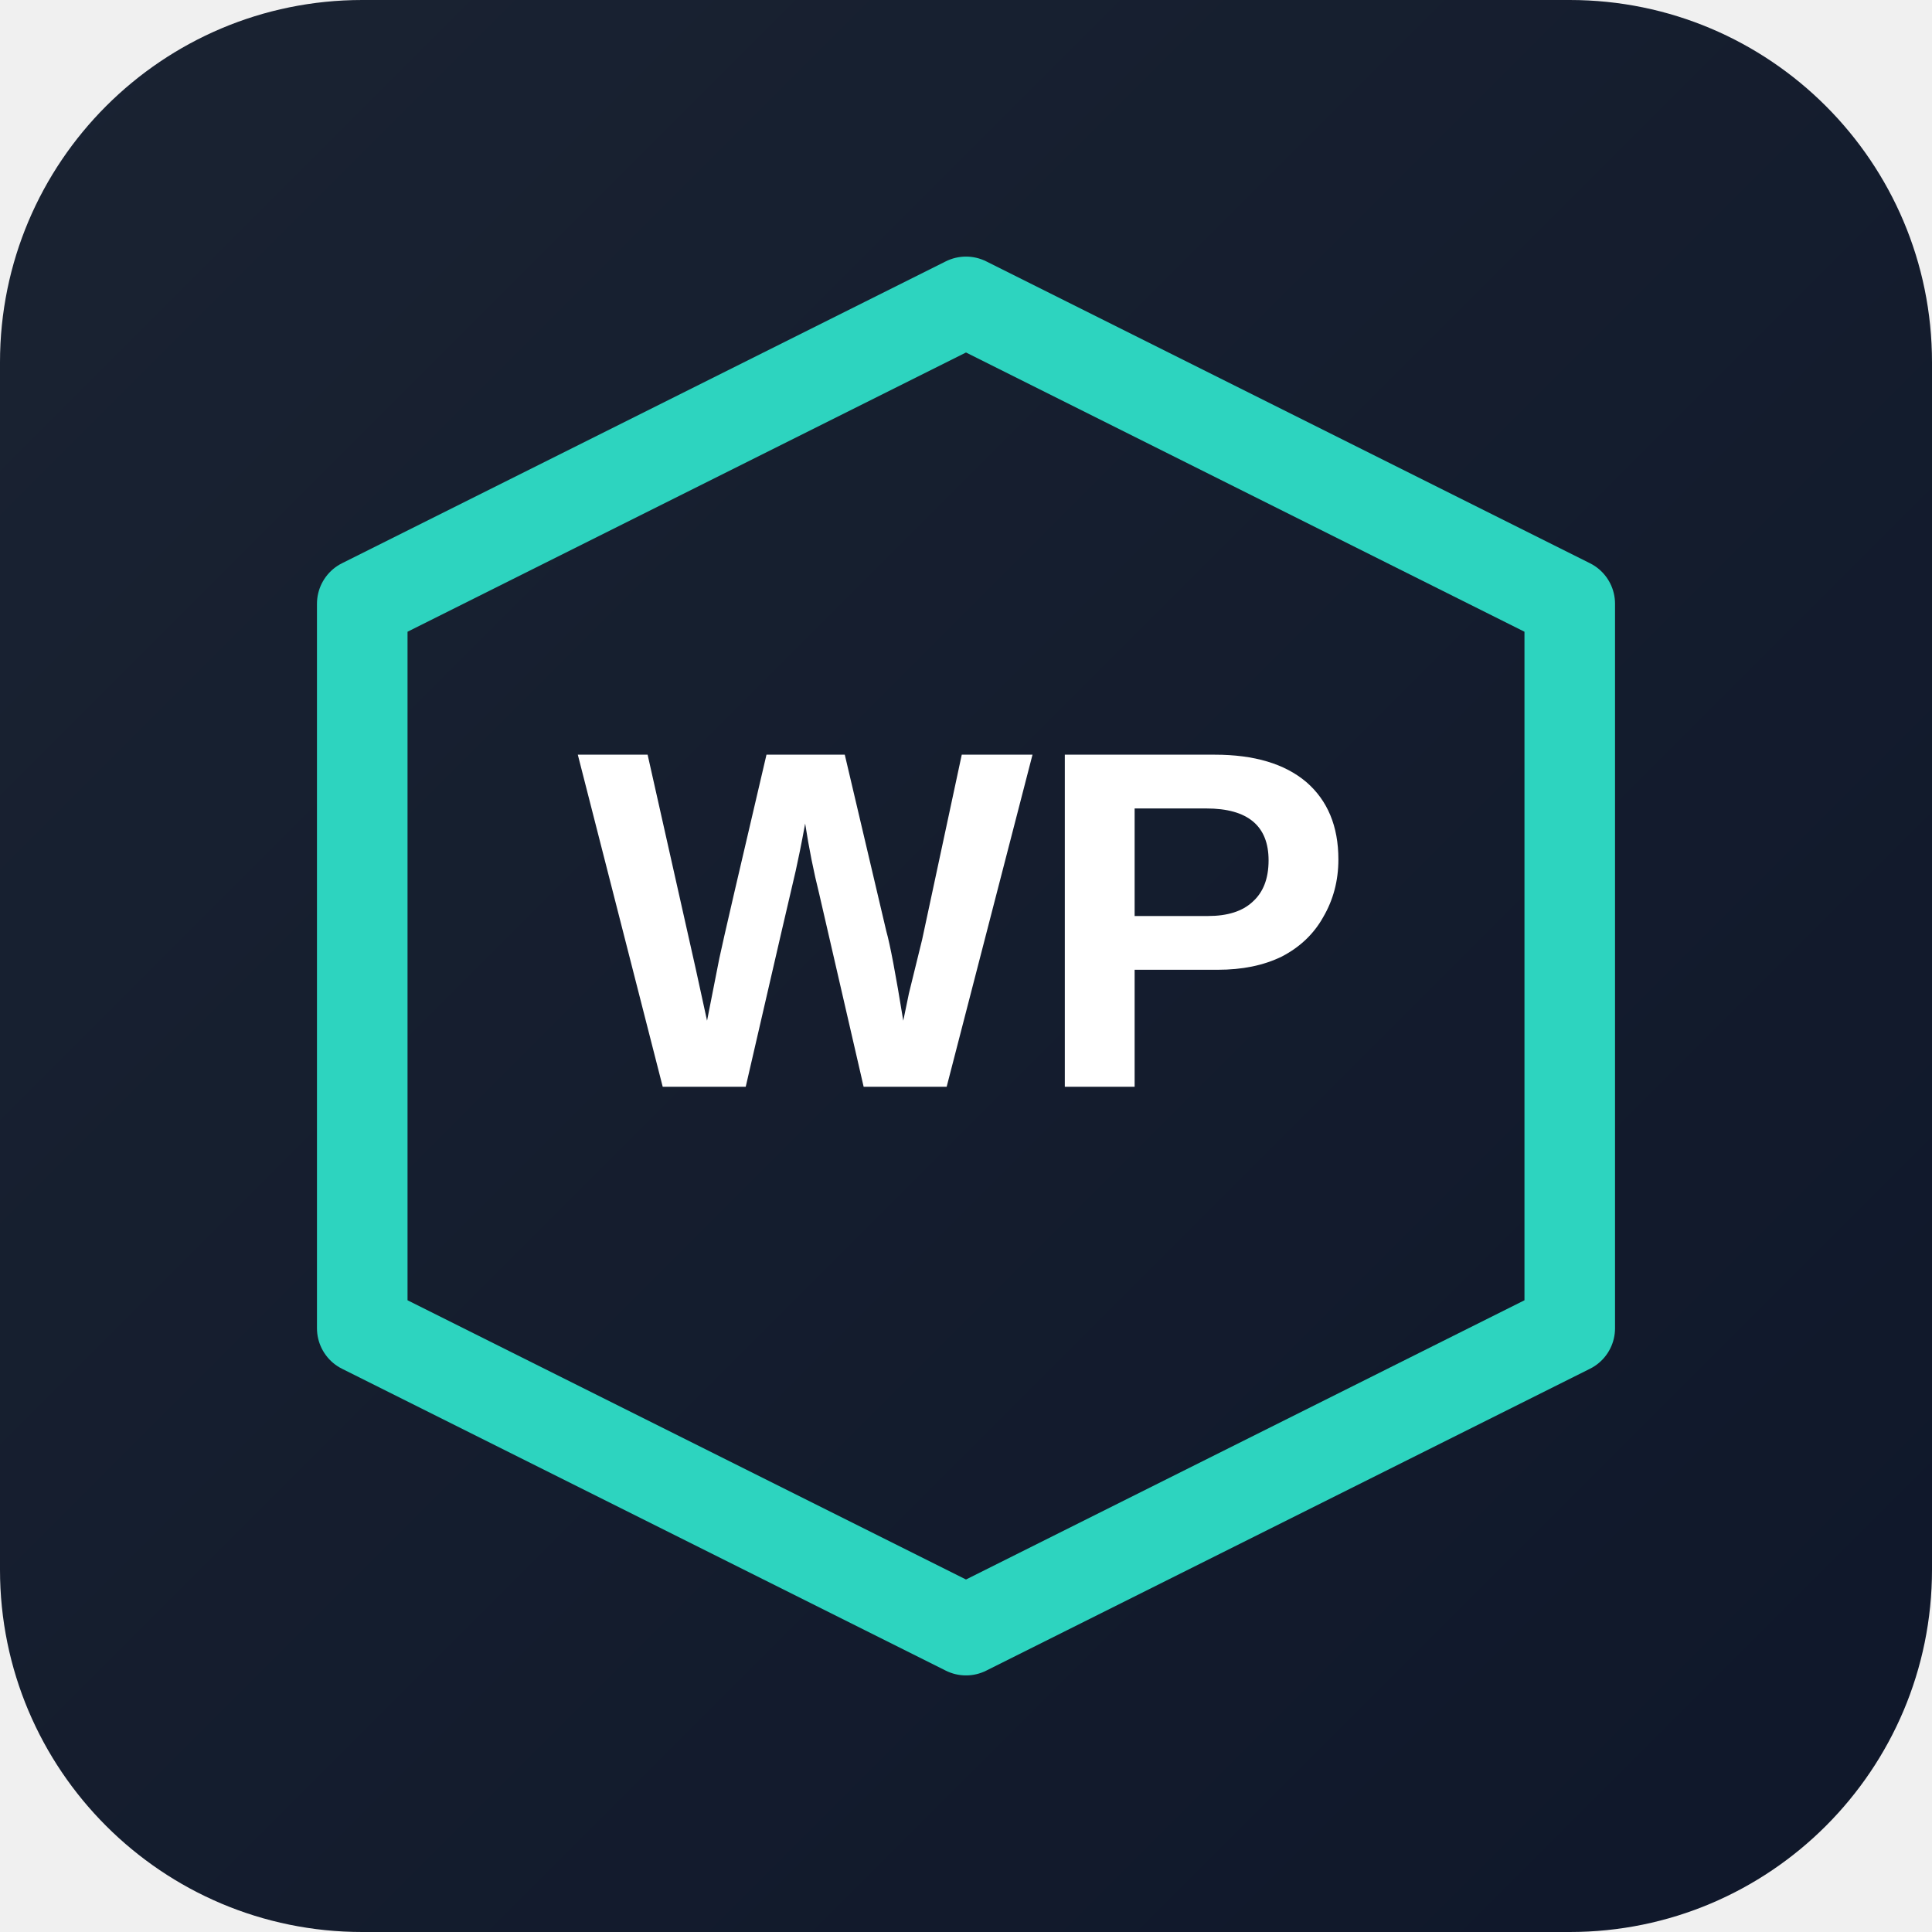
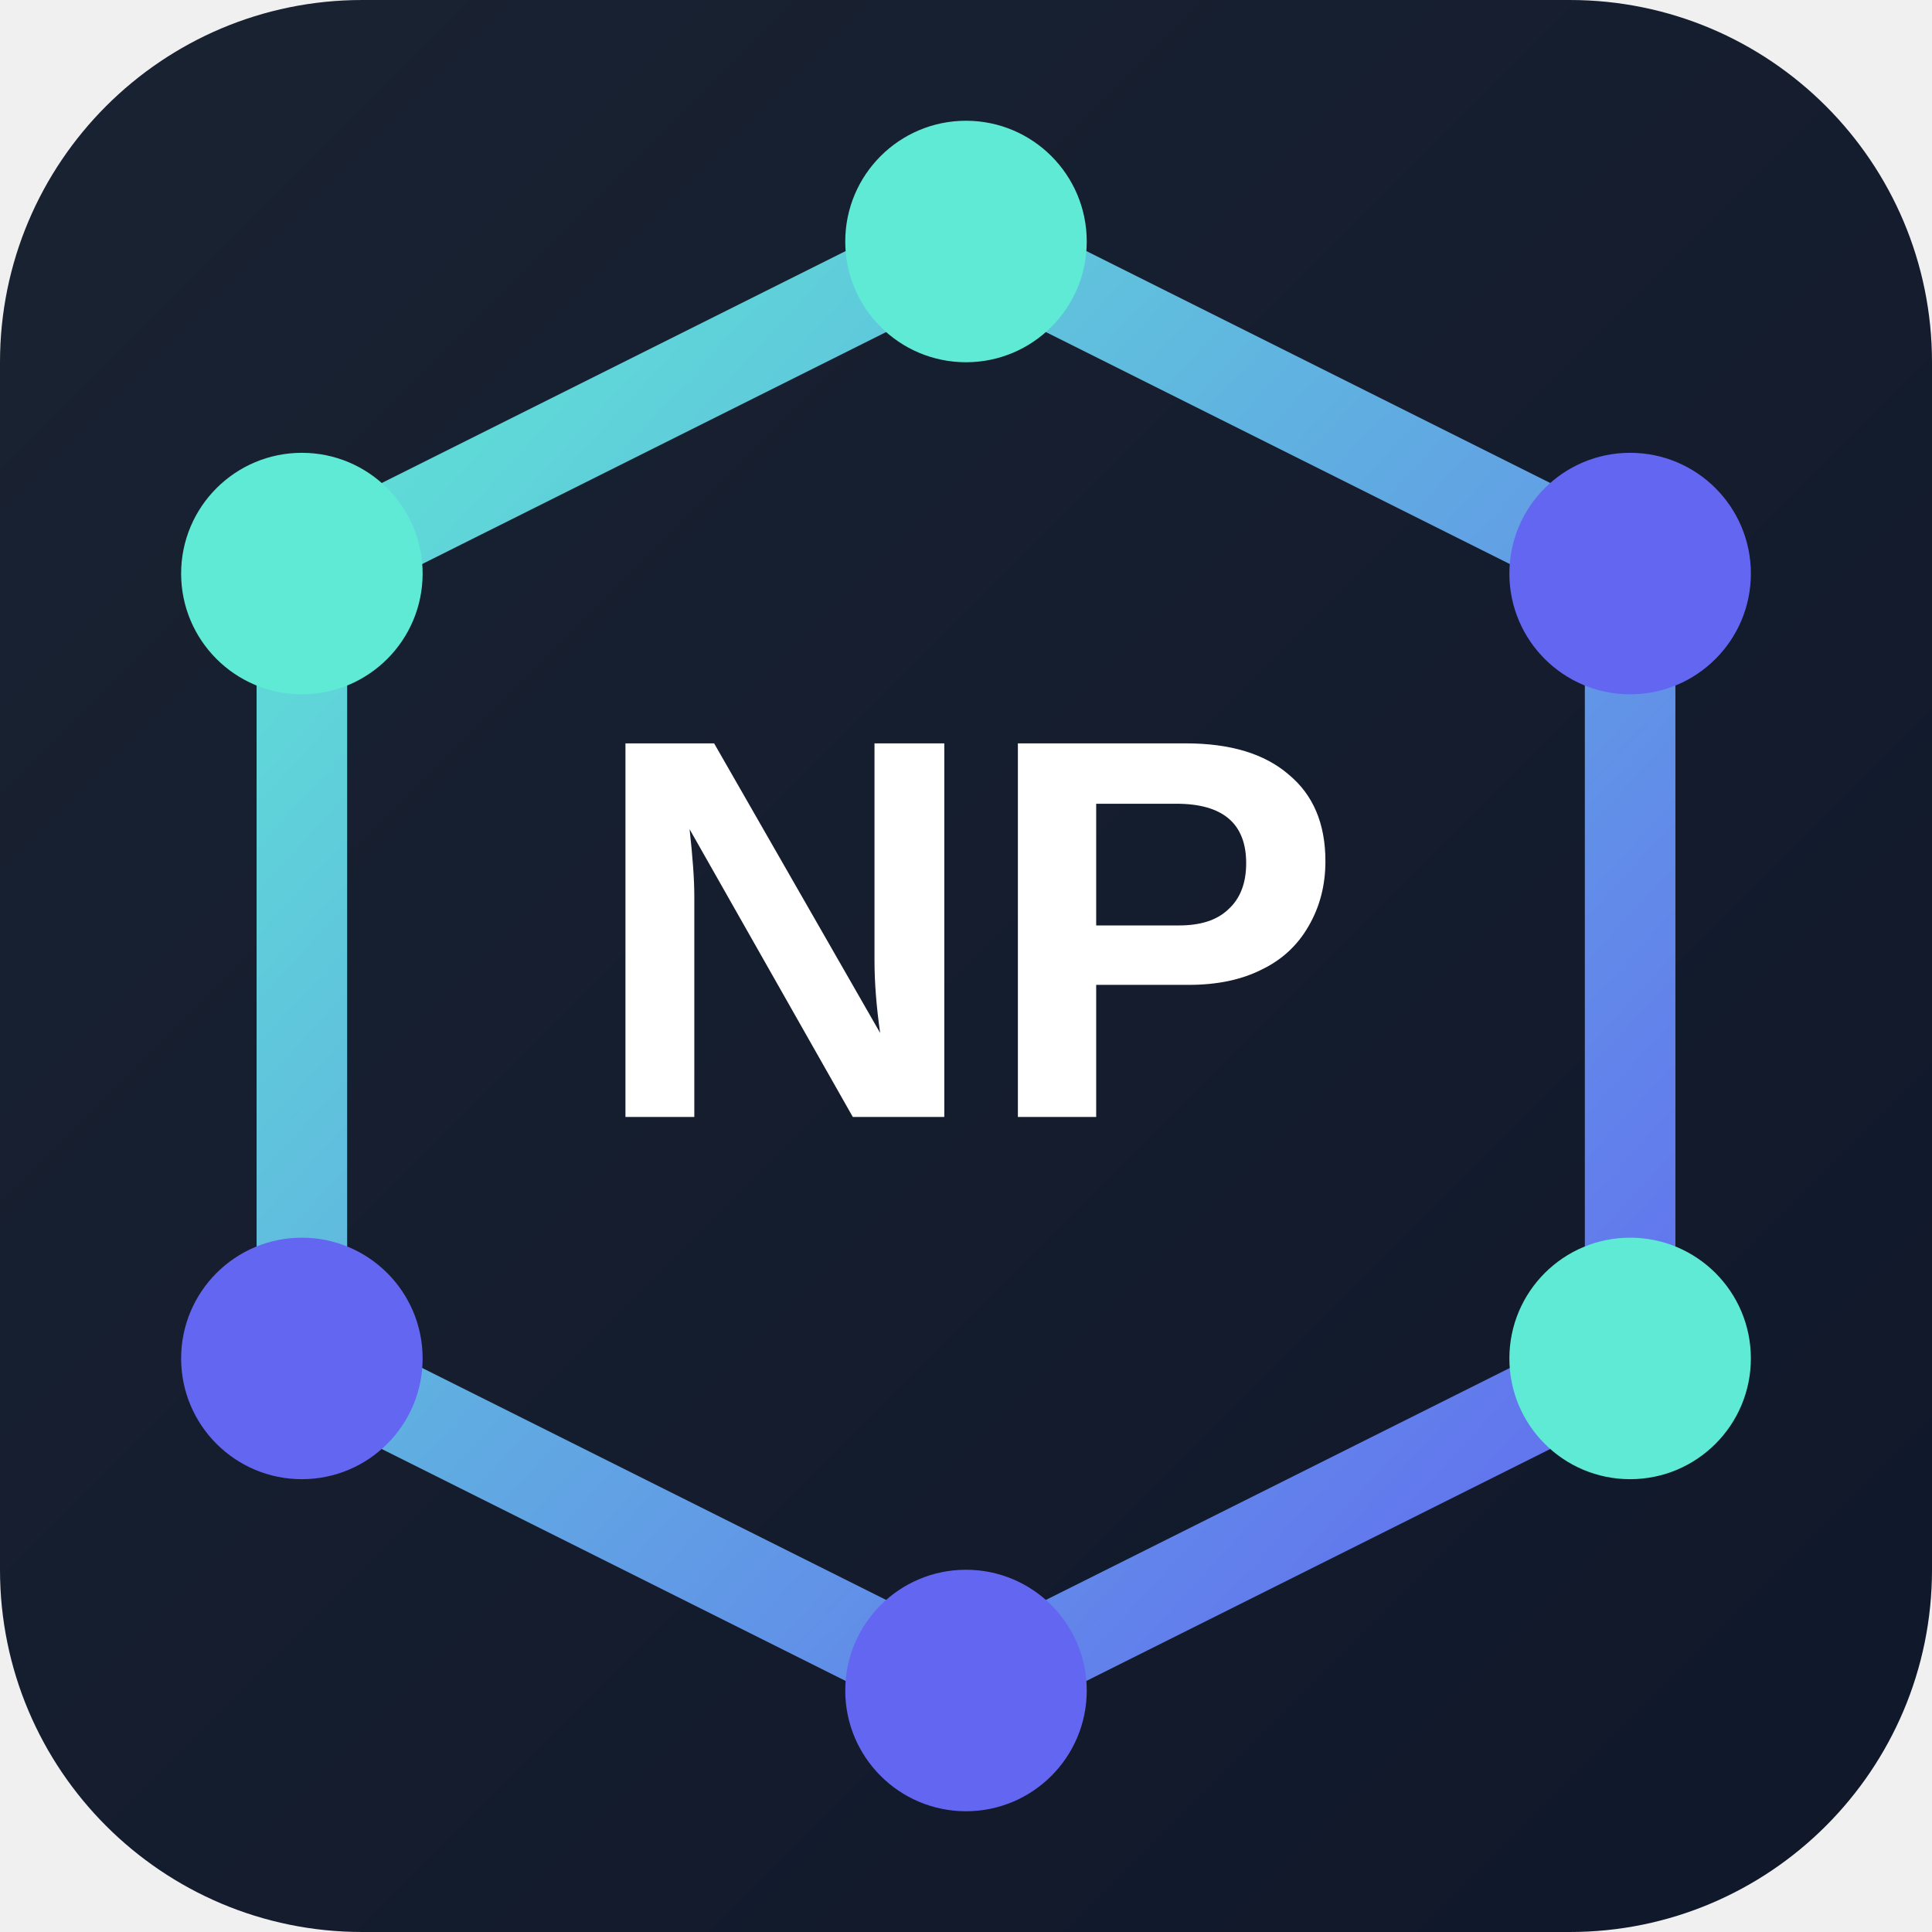
<svg xmlns="http://www.w3.org/2000/svg" viewBox="0 0 32 32" width="32" height="32">
  <defs>
    <linearGradient id="bgGrad" x1="0%" y1="0%" x2="100%" y2="100%">
      <stop offset="0%" style="stop-color:#1a2332" />
      <stop offset="100%" style="stop-color:#0f172a" />
    </linearGradient>
+     <linearGradient id="hexGrad" x1="0%" y1="0%" x2="100%" y2="100%">
+       <stop offset="0%" style="stop-color:#5eead4" />
+       <stop offset="100%" style="stop-color:#6366f1" />
+     </linearGradient>
  </defs>
  <rect width="32" height="32" rx="6" fill="url(#bgGrad)" />
-   <polygon points="16,5 26,10 26,22 16,27 6,22 6,10" fill="none" stroke="#2dd4bf" stroke-width="1.5" stroke-linejoin="round" />
-   <text x="16" y="18" font-family="Arial, sans-serif" font-size="8" font-weight="bold" fill="#ffffff" text-anchor="middle">WP</text>
+   <polygon points="16,4 27,9.5 27,22.5 16,28 5,22.5 5,9.5" fill="none" stroke="url(#hexGrad)" stroke-width="1.5" stroke-linejoin="round" />
+   <circle cx="16" cy="4" r="2" fill="#5eead4" />
+   <circle cx="27" cy="9.5" r="2" fill="#6366f1" />
+   <circle cx="27" cy="22.5" r="2" fill="#5eead4" />
+   <circle cx="16" cy="28" r="2" fill="#6366f1" />
+   <circle cx="5" cy="22.5" r="2" fill="#6366f1" />
+   <circle cx="5" cy="9.5" r="2" fill="#5eead4" />
+   <text x="16" y="18.5" font-family="Arial, Helvetica, sans-serif" font-size="9" font-weight="bold" fill="#ffffff" text-anchor="middle">NP</text>
</svg>
